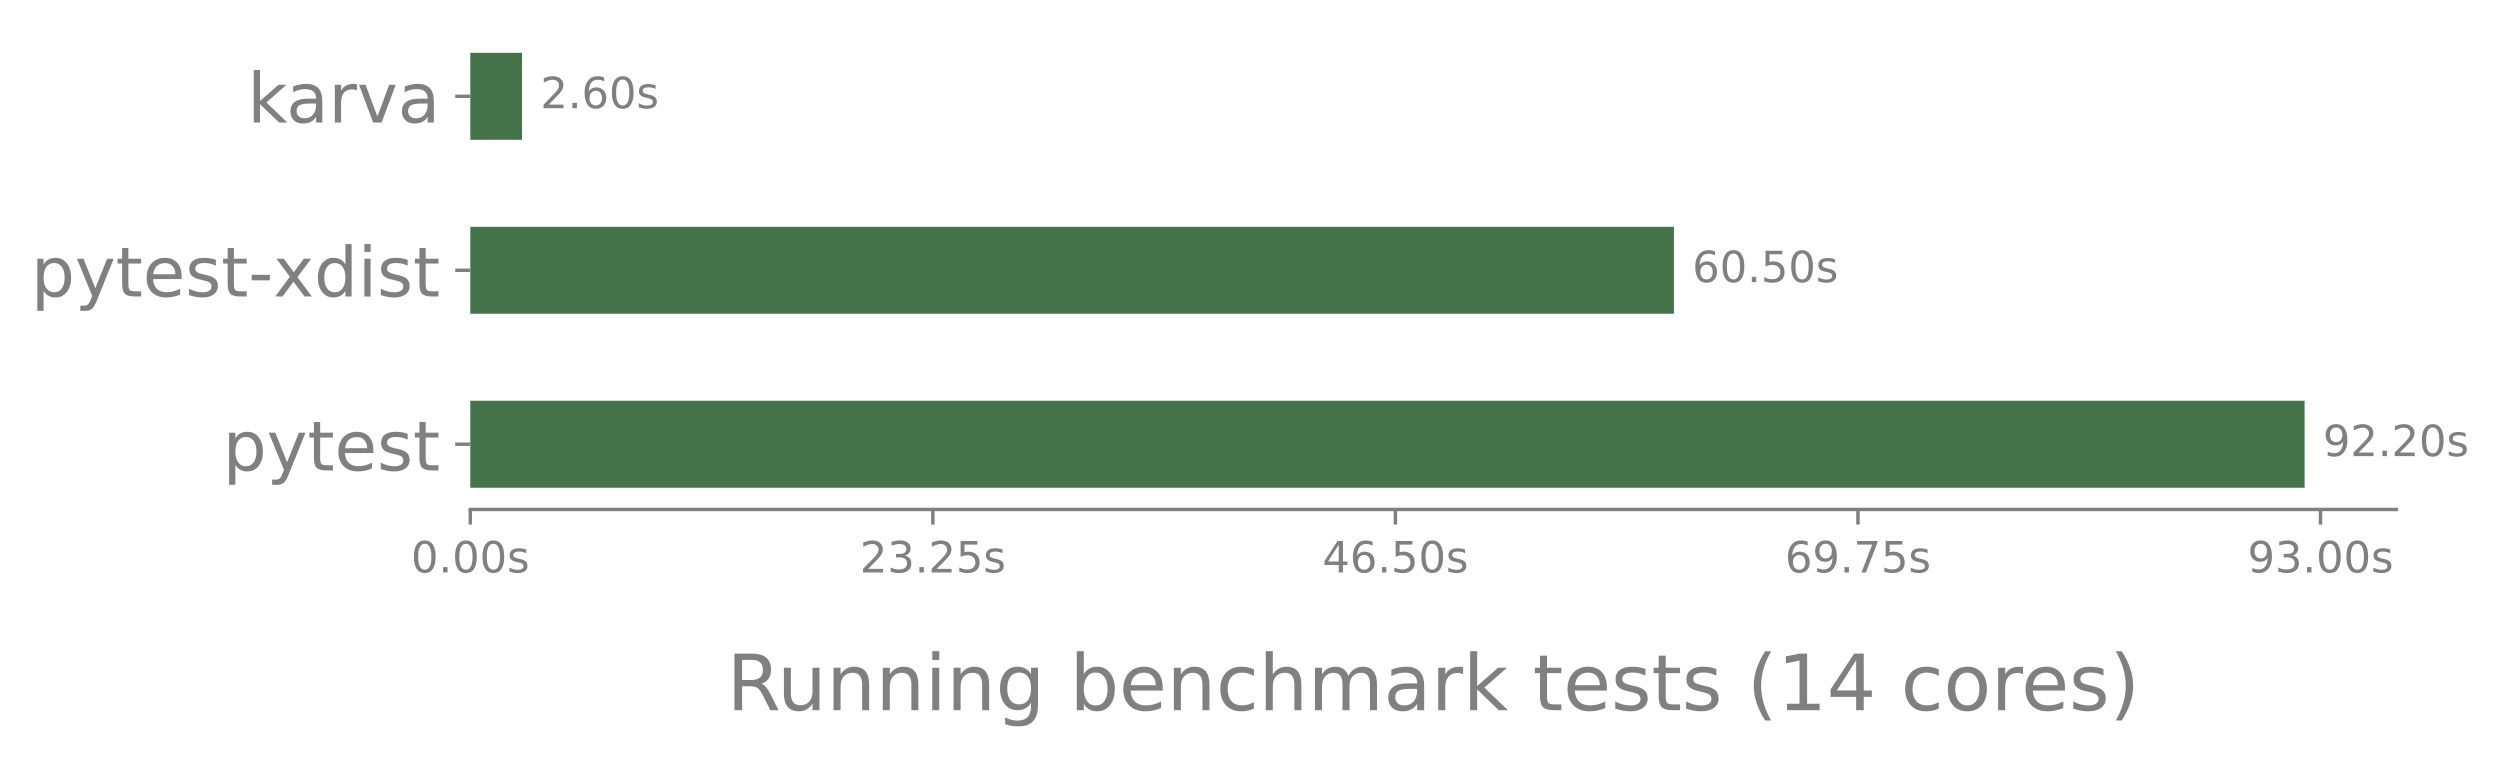
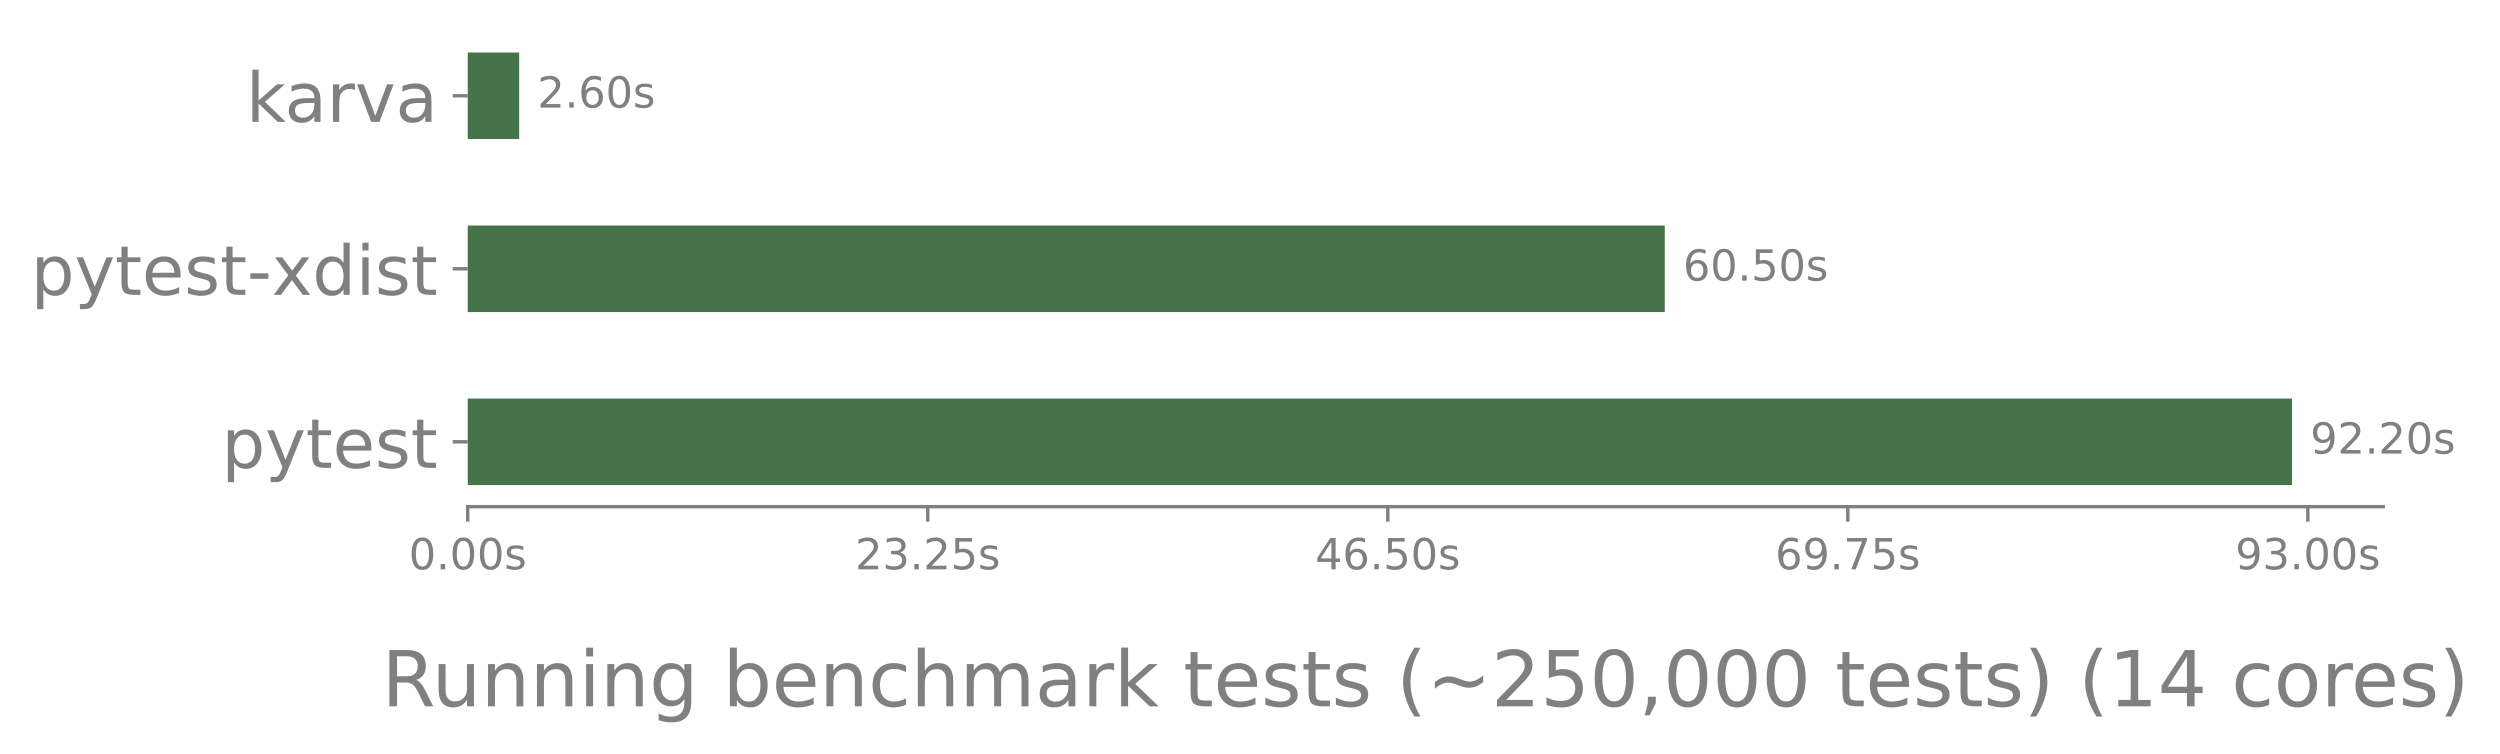
- <svg xmlns="http://www.w3.org/2000/svg" xmlns:xlink="http://www.w3.org/1999/xlink" width="579.437pt" height="175.551pt" viewBox="0 0 579.437 175.551" version="1.1">
+ <svg xmlns="http://www.w3.org/2000/svg" xmlns:xlink="http://www.w3.org/1999/xlink" width="582.624pt" height="175.551pt" viewBox="0 0 582.624 175.551" version="1.1">
  <defs>
    <style type="text/css">*{stroke-linejoin: round; stroke-linecap: butt}</style>
  </defs>
  <g id="figure_1">
    <g id="patch_1">
-       <path d="M 0 175.551  L 579.437 175.551  L 579.437 0  L 0 0  L 0 175.551  z " style="fill: none" />
+       <path d="M 0 175.551  L 582.624 175.551  L 582.624 0  L 0 0  L 0 175.551  z " style="fill: none" />
    </g>
    <g id="axes_1">
      <g id="patch_2">
        <path d="M 109.005 118.08  L 555.405 118.08  L 555.405 7.2  L 109.005 7.2  L 109.005 118.08  z " style="fill: none" />
      </g>
      <g id="patch_3">
-         <path d="M 109.005 113.04  L 534.148 113.04  L 534.148 92.88  L 109.005 92.88  z " clip-path="url(#p1cacafc2e7)" style="fill: #45744a" />
+         <path d="M 109.005 113.04  L 534.148 113.04  L 534.148 92.88  L 109.005 92.88  z " clip-path="url(#p5ca780731c)" style="fill: #45744a" />
      </g>
      <g id="patch_4">
-         <path d="M 109.005 72.72  L 387.976 72.72  L 387.976 52.56  L 109.005 52.56  z " clip-path="url(#p1cacafc2e7)" style="fill: #45744a" />
+         <path d="M 109.005 72.72  L 387.976 72.72  L 387.976 52.56  L 109.005 52.56  z " clip-path="url(#p5ca780731c)" style="fill: #45744a" />
      </g>
      <g id="patch_5">
-         <path d="M 109.005 32.4  L 120.994 32.4  L 120.994 12.24  L 109.005 12.24  z " clip-path="url(#p1cacafc2e7)" style="fill: #45744a" />
+         <path d="M 109.005 32.4  L 120.994 32.4  L 120.994 12.24  L 109.005 12.24  z " clip-path="url(#p5ca780731c)" style="fill: #45744a" />
      </g>
      <g id="matplotlib.axis_1">
        <g id="xtick_1">
          <g id="line2d_1">
            <defs>
-               <path id="mfcb28efac2" d="M 0 0  L 0 3.5  " style="stroke: #808080; stroke-width: 0.8" />
+               <path id="m6930862389" d="M 0 0  L 0 3.5  " style="stroke: #808080; stroke-width: 0.8" />
            </defs>
            <g>
-               <use xlink:href="#mfcb28efac2" x="109.005" y="118.08" style="fill: #808080; stroke: #808080; stroke-width: 0.8" />
+               <use xlink:href="#m6930862389" x="109.005" y="118.08" style="fill: #808080; stroke: #808080; stroke-width: 0.8" />
            </g>
          </g>
          <g id="text_1">
            <g style="fill: #808080" transform="translate(95.2675 132.6784) scale(0.1 -0.1)">
              <defs>
                <path id="DejaVuSans-30" d="M 2034 4250  Q 1547 4250 1301 3770  Q 1056 3291 1056 2328  Q 1056 1369 1301 889  Q 1547 409 2034 409  Q 2525 409 2770 889  Q 3016 1369 3016 2328  Q 3016 3291 2770 3770  Q 2525 4250 2034 4250  z M 2034 4750  Q 2819 4750 3233 4129  Q 3647 3509 3647 2328  Q 3647 1150 3233 529  Q 2819 -91 2034 -91  Q 1250 -91 836 529  Q 422 1150 422 2328  Q 422 3509 836 4129  Q 1250 4750 2034 4750  z " transform="scale(0.015625)" />
                <path id="DejaVuSans-2e" d="M 684 794  L 1344 794  L 1344 0  L 684 0  L 684 794  z " transform="scale(0.015625)" />
                <path id="DejaVuSans-73" d="M 2834 3397  L 2834 2853  Q 2591 2978 2328 3040  Q 2066 3103 1784 3103  Q 1356 3103 1142 2972  Q 928 2841 928 2578  Q 928 2378 1081 2264  Q 1234 2150 1697 2047  L 1894 2003  Q 2506 1872 2764 1633  Q 3022 1394 3022 966  Q 3022 478 2636 193  Q 2250 -91 1575 -91  Q 1294 -91 989 -36  Q 684 19 347 128  L 347 722  Q 666 556 975 473  Q 1284 391 1588 391  Q 1994 391 2212 530  Q 2431 669 2431 922  Q 2431 1156 2273 1281  Q 2116 1406 1581 1522  L 1381 1569  Q 847 1681 609 1914  Q 372 2147 372 2553  Q 372 3047 722 3315  Q 1072 3584 1716 3584  Q 2034 3584 2315 3537  Q 2597 3491 2834 3397  z " transform="scale(0.015625)" />
              </defs>
              <use xlink:href="#DejaVuSans-30" />
              <use xlink:href="#DejaVuSans-2e" transform="translate(63.62305 0)" />
              <use xlink:href="#DejaVuSans-30" transform="translate(95.41016 0)" />
              <use xlink:href="#DejaVuSans-30" transform="translate(159.0332 0)" />
              <use xlink:href="#DejaVuSans-73" transform="translate(222.6562 0)" />
            </g>
          </g>
        </g>
        <g id="xtick_2">
          <g id="line2d_2">
            <g>
-               <use xlink:href="#mfcb28efac2" x="216.213" y="118.08" style="fill: #808080; stroke: #808080; stroke-width: 0.8" />
+               <use xlink:href="#m6930862389" x="216.213" y="118.08" style="fill: #808080; stroke: #808080; stroke-width: 0.8" />
            </g>
          </g>
          <g id="text_2">
            <g style="fill: #808080" transform="translate(199.2942 132.6784) scale(0.1 -0.1)">
              <defs>
                <path id="DejaVuSans-32" d="M 1228 531  L 3431 531  L 3431 0  L 469 0  L 469 531  Q 828 903 1448 1529  Q 2069 2156 2228 2338  Q 2531 2678 2651 2914  Q 2772 3150 2772 3378  Q 2772 3750 2511 3984  Q 2250 4219 1831 4219  Q 1534 4219 1204 4116  Q 875 4013 500 3803  L 500 4441  Q 881 4594 1212 4672  Q 1544 4750 1819 4750  Q 2544 4750 2975 4387  Q 3406 4025 3406 3419  Q 3406 3131 3298 2873  Q 3191 2616 2906 2266  Q 2828 2175 2409 1742  Q 1991 1309 1228 531  z " transform="scale(0.015625)" />
                <path id="DejaVuSans-33" d="M 2597 2516  Q 3050 2419 3304 2112  Q 3559 1806 3559 1356  Q 3559 666 3084 287  Q 2609 -91 1734 -91  Q 1441 -91 1130 -33  Q 819 25 488 141  L 488 750  Q 750 597 1062 519  Q 1375 441 1716 441  Q 2309 441 2620 675  Q 2931 909 2931 1356  Q 2931 1769 2642 2001  Q 2353 2234 1838 2234  L 1294 2234  L 1294 2753  L 1863 2753  Q 2328 2753 2575 2939  Q 2822 3125 2822 3475  Q 2822 3834 2567 4026  Q 2313 4219 1838 4219  Q 1578 4219 1281 4162  Q 984 4106 628 3988  L 628 4550  Q 988 4650 1302 4700  Q 1616 4750 1894 4750  Q 2613 4750 3031 4423  Q 3450 4097 3450 3541  Q 3450 3153 3228 2886  Q 3006 2619 2597 2516  z " transform="scale(0.015625)" />
                <path id="DejaVuSans-35" d="M 691 4666  L 3169 4666  L 3169 4134  L 1269 4134  L 1269 2991  Q 1406 3038 1543 3061  Q 1681 3084 1819 3084  Q 2600 3084 3056 2656  Q 3513 2228 3513 1497  Q 3513 744 3044 326  Q 2575 -91 1722 -91  Q 1428 -91 1123 -41  Q 819 9 494 109  L 494 744  Q 775 591 1075 516  Q 1375 441 1709 441  Q 2250 441 2565 725  Q 2881 1009 2881 1497  Q 2881 1984 2565 2268  Q 2250 2553 1709 2553  Q 1456 2553 1204 2497  Q 953 2441 691 2322  L 691 4666  z " transform="scale(0.015625)" />
              </defs>
              <use xlink:href="#DejaVuSans-32" />
              <use xlink:href="#DejaVuSans-33" transform="translate(63.62305 0)" />
              <use xlink:href="#DejaVuSans-2e" transform="translate(127.2461 0)" />
              <use xlink:href="#DejaVuSans-32" transform="translate(159.0332 0)" />
              <use xlink:href="#DejaVuSans-35" transform="translate(222.6562 0)" />
              <use xlink:href="#DejaVuSans-73" transform="translate(286.2793 0)" />
            </g>
          </g>
        </g>
        <g id="xtick_3">
          <g id="line2d_3">
            <g>
-               <use xlink:href="#mfcb28efac2" x="323.421" y="118.08" style="fill: #808080; stroke: #808080; stroke-width: 0.8" />
+               <use xlink:href="#m6930862389" x="323.421" y="118.08" style="fill: #808080; stroke: #808080; stroke-width: 0.8" />
            </g>
          </g>
          <g id="text_3">
            <g style="fill: #808080" transform="translate(306.5021 132.6784) scale(0.1 -0.1)">
              <defs>
                <path id="DejaVuSans-34" d="M 2419 4116  L 825 1625  L 2419 1625  L 2419 4116  z M 2253 4666  L 3047 4666  L 3047 1625  L 3713 1625  L 3713 1100  L 3047 1100  L 3047 0  L 2419 0  L 2419 1100  L 313 1100  L 313 1709  L 2253 4666  z " transform="scale(0.015625)" />
                <path id="DejaVuSans-36" d="M 2113 2584  Q 1688 2584 1439 2293  Q 1191 2003 1191 1497  Q 1191 994 1439 701  Q 1688 409 2113 409  Q 2538 409 2786 701  Q 3034 994 3034 1497  Q 3034 2003 2786 2293  Q 2538 2584 2113 2584  z M 3366 4563  L 3366 3988  Q 3128 4100 2886 4159  Q 2644 4219 2406 4219  Q 1781 4219 1451 3797  Q 1122 3375 1075 2522  Q 1259 2794 1537 2939  Q 1816 3084 2150 3084  Q 2853 3084 3261 2657  Q 3669 2231 3669 1497  Q 3669 778 3244 343  Q 2819 -91 2113 -91  Q 1303 -91 875 529  Q 447 1150 447 2328  Q 447 3434 972 4092  Q 1497 4750 2381 4750  Q 2619 4750 2861 4703  Q 3103 4656 3366 4563  z " transform="scale(0.015625)" />
              </defs>
              <use xlink:href="#DejaVuSans-34" />
              <use xlink:href="#DejaVuSans-36" transform="translate(63.62305 0)" />
              <use xlink:href="#DejaVuSans-2e" transform="translate(127.2461 0)" />
              <use xlink:href="#DejaVuSans-35" transform="translate(159.0332 0)" />
              <use xlink:href="#DejaVuSans-30" transform="translate(222.6562 0)" />
              <use xlink:href="#DejaVuSans-73" transform="translate(286.2793 0)" />
            </g>
          </g>
        </g>
        <g id="xtick_4">
          <g id="line2d_4">
            <g>
-               <use xlink:href="#mfcb28efac2" x="430.629" y="118.08" style="fill: #808080; stroke: #808080; stroke-width: 0.8" />
+               <use xlink:href="#m6930862389" x="430.629" y="118.08" style="fill: #808080; stroke: #808080; stroke-width: 0.8" />
            </g>
          </g>
          <g id="text_4">
            <g style="fill: #808080" transform="translate(413.71 132.6784) scale(0.1 -0.1)">
              <defs>
                <path id="DejaVuSans-39" d="M 703 97  L 703 672  Q 941 559 1184 500  Q 1428 441 1663 441  Q 2288 441 2617 861  Q 2947 1281 2994 2138  Q 2813 1869 2534 1725  Q 2256 1581 1919 1581  Q 1219 1581 811 2004  Q 403 2428 403 3163  Q 403 3881 828 4315  Q 1253 4750 1959 4750  Q 2769 4750 3195 4129  Q 3622 3509 3622 2328  Q 3622 1225 3098 567  Q 2575 -91 1691 -91  Q 1453 -91 1209 -44  Q 966 3 703 97  z M 1959 2075  Q 2384 2075 2632 2365  Q 2881 2656 2881 3163  Q 2881 3666 2632 3958  Q 2384 4250 1959 4250  Q 1534 4250 1286 3958  Q 1038 3666 1038 3163  Q 1038 2656 1286 2365  Q 1534 2075 1959 2075  z " transform="scale(0.015625)" />
                <path id="DejaVuSans-37" d="M 525 4666  L 3525 4666  L 3525 4397  L 1831 0  L 1172 0  L 2766 4134  L 525 4134  L 525 4666  z " transform="scale(0.015625)" />
              </defs>
              <use xlink:href="#DejaVuSans-36" />
              <use xlink:href="#DejaVuSans-39" transform="translate(63.62305 0)" />
              <use xlink:href="#DejaVuSans-2e" transform="translate(127.2461 0)" />
              <use xlink:href="#DejaVuSans-37" transform="translate(159.0332 0)" />
              <use xlink:href="#DejaVuSans-35" transform="translate(222.6562 0)" />
              <use xlink:href="#DejaVuSans-73" transform="translate(286.2793 0)" />
            </g>
          </g>
        </g>
        <g id="xtick_5">
          <g id="line2d_5">
            <g>
-               <use xlink:href="#mfcb28efac2" x="537.837" y="118.08" style="fill: #808080; stroke: #808080; stroke-width: 0.8" />
+               <use xlink:href="#m6930862389" x="537.837" y="118.08" style="fill: #808080; stroke: #808080; stroke-width: 0.8" />
            </g>
          </g>
          <g id="text_5">
            <g style="fill: #808080" transform="translate(520.918 132.6784) scale(0.1 -0.1)">
              <use xlink:href="#DejaVuSans-39" />
              <use xlink:href="#DejaVuSans-33" transform="translate(63.62305 0)" />
              <use xlink:href="#DejaVuSans-2e" transform="translate(127.2461 0)" />
              <use xlink:href="#DejaVuSans-30" transform="translate(159.0332 0)" />
              <use xlink:href="#DejaVuSans-30" transform="translate(222.6562 0)" />
              <use xlink:href="#DejaVuSans-73" transform="translate(286.2793 0)" />
            </g>
          </g>
        </g>
      </g>
      <g id="matplotlib.axis_2">
        <g id="ytick_1">
          <g id="line2d_6">
            <defs>
-               <path id="m85c54691a0" d="M 0 0  L -3.5 0  " style="stroke: #808080; stroke-width: 0.8" />
+               <path id="m93cf760668" d="M 0 0  L -3.5 0  " style="stroke: #808080; stroke-width: 0.8" />
            </defs>
            <g>
-               <use xlink:href="#m85c54691a0" x="109.005" y="102.96" style="fill: #808080; stroke: #808080; stroke-width: 0.8" />
+               <use xlink:href="#m93cf760668" x="109.005" y="102.96" style="fill: #808080; stroke: #808080; stroke-width: 0.8" />
            </g>
          </g>
          <g id="text_6">
            <g style="fill: #808080" transform="translate(51.6525 109.0387) scale(0.16 -0.16)">
              <defs>
                <path id="DejaVuSans-70" d="M 1159 525  L 1159 -1331  L 581 -1331  L 581 3500  L 1159 3500  L 1159 2969  Q 1341 3281 1617 3432  Q 1894 3584 2278 3584  Q 2916 3584 3314 3078  Q 3713 2572 3713 1747  Q 3713 922 3314 415  Q 2916 -91 2278 -91  Q 1894 -91 1617 61  Q 1341 213 1159 525  z M 3116 1747  Q 3116 2381 2855 2742  Q 2594 3103 2138 3103  Q 1681 3103 1420 2742  Q 1159 2381 1159 1747  Q 1159 1113 1420 752  Q 1681 391 2138 391  Q 2594 391 2855 752  Q 3116 1113 3116 1747  z " transform="scale(0.015625)" />
                <path id="DejaVuSans-79" d="M 2059 -325  Q 1816 -950 1584 -1140  Q 1353 -1331 966 -1331  L 506 -1331  L 506 -850  L 844 -850  Q 1081 -850 1212 -737  Q 1344 -625 1503 -206  L 1606 56  L 191 3500  L 800 3500  L 1894 763  L 2988 3500  L 3597 3500  L 2059 -325  z " transform="scale(0.015625)" />
                <path id="DejaVuSans-74" d="M 1172 4494  L 1172 3500  L 2356 3500  L 2356 3053  L 1172 3053  L 1172 1153  Q 1172 725 1289 603  Q 1406 481 1766 481  L 2356 481  L 2356 0  L 1766 0  Q 1100 0 847 248  Q 594 497 594 1153  L 594 3053  L 172 3053  L 172 3500  L 594 3500  L 594 4494  L 1172 4494  z " transform="scale(0.015625)" />
                <path id="DejaVuSans-65" d="M 3597 1894  L 3597 1613  L 953 1613  Q 991 1019 1311 708  Q 1631 397 2203 397  Q 2534 397 2845 478  Q 3156 559 3463 722  L 3463 178  Q 3153 47 2828 -22  Q 2503 -91 2169 -91  Q 1331 -91 842 396  Q 353 884 353 1716  Q 353 2575 817 3079  Q 1281 3584 2069 3584  Q 2775 3584 3186 3129  Q 3597 2675 3597 1894  z M 3022 2063  Q 3016 2534 2758 2815  Q 2500 3097 2075 3097  Q 1594 3097 1305 2825  Q 1016 2553 972 2059  L 3022 2063  z " transform="scale(0.015625)" />
              </defs>
              <use xlink:href="#DejaVuSans-70" />
              <use xlink:href="#DejaVuSans-79" transform="translate(63.47656 0)" />
              <use xlink:href="#DejaVuSans-74" transform="translate(122.6562 0)" />
              <use xlink:href="#DejaVuSans-65" transform="translate(161.8652 0)" />
              <use xlink:href="#DejaVuSans-73" transform="translate(223.3887 0)" />
              <use xlink:href="#DejaVuSans-74" transform="translate(275.4883 0)" />
            </g>
          </g>
        </g>
        <g id="ytick_2">
          <g id="line2d_7">
            <g>
-               <use xlink:href="#m85c54691a0" x="109.005" y="62.64" style="fill: #808080; stroke: #808080; stroke-width: 0.8" />
+               <use xlink:href="#m93cf760668" x="109.005" y="62.64" style="fill: #808080; stroke: #808080; stroke-width: 0.8" />
            </g>
          </g>
          <g id="text_7">
            <g style="fill: #808080" transform="translate(7.2 68.71875) scale(0.16 -0.16)">
              <defs>
                <path id="DejaVuSans-2d" d="M 313 2009  L 1997 2009  L 1997 1497  L 313 1497  L 313 2009  z " transform="scale(0.015625)" />
                <path id="DejaVuSans-78" d="M 3513 3500  L 2247 1797  L 3578 0  L 2900 0  L 1881 1375  L 863 0  L 184 0  L 1544 1831  L 300 3500  L 978 3500  L 1906 2253  L 2834 3500  L 3513 3500  z " transform="scale(0.015625)" />
                <path id="DejaVuSans-64" d="M 2906 2969  L 2906 4863  L 3481 4863  L 3481 0  L 2906 0  L 2906 525  Q 2725 213 2448 61  Q 2172 -91 1784 -91  Q 1150 -91 751 415  Q 353 922 353 1747  Q 353 2572 751 3078  Q 1150 3584 1784 3584  Q 2172 3584 2448 3432  Q 2725 3281 2906 2969  z M 947 1747  Q 947 1113 1208 752  Q 1469 391 1925 391  Q 2381 391 2643 752  Q 2906 1113 2906 1747  Q 2906 2381 2643 2742  Q 2381 3103 1925 3103  Q 1469 3103 1208 2742  Q 947 2381 947 1747  z " transform="scale(0.015625)" />
                <path id="DejaVuSans-69" d="M 603 3500  L 1178 3500  L 1178 0  L 603 0  L 603 3500  z M 603 4863  L 1178 4863  L 1178 4134  L 603 4134  L 603 4863  z " transform="scale(0.015625)" />
              </defs>
              <use xlink:href="#DejaVuSans-70" />
              <use xlink:href="#DejaVuSans-79" transform="translate(63.47656 0)" />
              <use xlink:href="#DejaVuSans-74" transform="translate(122.6562 0)" />
              <use xlink:href="#DejaVuSans-65" transform="translate(161.8652 0)" />
              <use xlink:href="#DejaVuSans-73" transform="translate(223.3887 0)" />
              <use xlink:href="#DejaVuSans-74" transform="translate(275.4883 0)" />
              <use xlink:href="#DejaVuSans-2d" transform="translate(314.6973 0)" />
              <use xlink:href="#DejaVuSans-78" transform="translate(350.7812 0)" />
              <use xlink:href="#DejaVuSans-64" transform="translate(409.9609 0)" />
              <use xlink:href="#DejaVuSans-69" transform="translate(473.4375 0)" />
              <use xlink:href="#DejaVuSans-73" transform="translate(501.2207 0)" />
              <use xlink:href="#DejaVuSans-74" transform="translate(553.3203 0)" />
            </g>
          </g>
        </g>
        <g id="ytick_3">
          <g id="line2d_8">
            <g>
-               <use xlink:href="#m85c54691a0" x="109.005" y="22.32" style="fill: #808080; stroke: #808080; stroke-width: 0.8" />
+               <use xlink:href="#m93cf760668" x="109.005" y="22.32" style="fill: #808080; stroke: #808080; stroke-width: 0.8" />
            </g>
          </g>
          <g id="text_8">
            <g style="fill: #808080" transform="translate(57.3625 28.39875) scale(0.16 -0.16)">
              <defs>
                <path id="DejaVuSans-6b" d="M 581 4863  L 1159 4863  L 1159 1991  L 2875 3500  L 3609 3500  L 1753 1863  L 3688 0  L 2938 0  L 1159 1709  L 1159 0  L 581 0  L 581 4863  z " transform="scale(0.015625)" />
                <path id="DejaVuSans-61" d="M 2194 1759  Q 1497 1759 1228 1600  Q 959 1441 959 1056  Q 959 750 1161 570  Q 1363 391 1709 391  Q 2188 391 2477 730  Q 2766 1069 2766 1631  L 2766 1759  L 2194 1759  z M 3341 1997  L 3341 0  L 2766 0  L 2766 531  Q 2569 213 2275 61  Q 1981 -91 1556 -91  Q 1019 -91 701 211  Q 384 513 384 1019  Q 384 1609 779 1909  Q 1175 2209 1959 2209  L 2766 2209  L 2766 2266  Q 2766 2663 2505 2880  Q 2244 3097 1772 3097  Q 1472 3097 1187 3025  Q 903 2953 641 2809  L 641 3341  Q 956 3463 1253 3523  Q 1550 3584 1831 3584  Q 2591 3584 2966 3190  Q 3341 2797 3341 1997  z " transform="scale(0.015625)" />
                <path id="DejaVuSans-72" d="M 2631 2963  Q 2534 3019 2420 3045  Q 2306 3072 2169 3072  Q 1681 3072 1420 2755  Q 1159 2438 1159 1844  L 1159 0  L 581 0  L 581 3500  L 1159 3500  L 1159 2956  Q 1341 3275 1631 3429  Q 1922 3584 2338 3584  Q 2397 3584 2469 3576  Q 2541 3569 2628 3553  L 2631 2963  z " transform="scale(0.015625)" />
                <path id="DejaVuSans-76" d="M 191 3500  L 800 3500  L 1894 563  L 2988 3500  L 3597 3500  L 2284 0  L 1503 0  L 191 3500  z " transform="scale(0.015625)" />
              </defs>
              <use xlink:href="#DejaVuSans-6b" />
              <use xlink:href="#DejaVuSans-61" transform="translate(56.16016 0)" />
              <use xlink:href="#DejaVuSans-72" transform="translate(117.4395 0)" />
              <use xlink:href="#DejaVuSans-76" transform="translate(158.5527 0)" />
              <use xlink:href="#DejaVuSans-61" transform="translate(217.7324 0)" />
            </g>
          </g>
        </g>
      </g>
      <g id="patch_6">
        <path d="M 109.005 118.08  L 555.405 118.08  " style="fill: none; stroke: #808080; stroke-width: 0.8; stroke-linejoin: miter; stroke-linecap: square" />
      </g>
      <g id="text_9">
        <g style="fill: #808080" transform="translate(538.3993 105.7194) scale(0.1 -0.1)">
          <use xlink:href="#DejaVuSans-39" />
          <use xlink:href="#DejaVuSans-32" transform="translate(63.62305 0)" />
          <use xlink:href="#DejaVuSans-2e" transform="translate(127.2461 0)" />
          <use xlink:href="#DejaVuSans-32" transform="translate(159.0332 0)" />
          <use xlink:href="#DejaVuSans-30" transform="translate(222.6562 0)" />
          <use xlink:href="#DejaVuSans-73" transform="translate(286.2793 0)" />
        </g>
      </g>
      <g id="text_10">
        <g style="fill: #808080" transform="translate(392.2276 65.39938) scale(0.1 -0.1)">
          <use xlink:href="#DejaVuSans-36" />
          <use xlink:href="#DejaVuSans-30" transform="translate(63.62305 0)" />
          <use xlink:href="#DejaVuSans-2e" transform="translate(127.2461 0)" />
          <use xlink:href="#DejaVuSans-35" transform="translate(159.0332 0)" />
          <use xlink:href="#DejaVuSans-30" transform="translate(222.6562 0)" />
          <use xlink:href="#DejaVuSans-73" transform="translate(286.2793 0)" />
        </g>
      </g>
      <g id="text_11">
        <g style="fill: #808080" transform="translate(125.2453 25.07937) scale(0.1 -0.1)">
          <use xlink:href="#DejaVuSans-32" />
          <use xlink:href="#DejaVuSans-2e" transform="translate(63.62305 0)" />
          <use xlink:href="#DejaVuSans-36" transform="translate(95.41016 0)" />
          <use xlink:href="#DejaVuSans-30" transform="translate(159.0332 0)" />
          <use xlink:href="#DejaVuSans-73" transform="translate(222.6562 0)" />
        </g>
      </g>
      <g id="text_12">
-         <g style="fill: #808080" transform="translate(168.4598 164.608) scale(0.18 -0.18)">
+         <g style="fill: #808080" transform="translate(88.98562 164.608) scale(0.18 -0.18)">
          <defs>
            <path id="DejaVuSans-52" d="M 2841 2188  Q 3044 2119 3236 1894  Q 3428 1669 3622 1275  L 4263 0  L 3584 0  L 2988 1197  Q 2756 1666 2539 1819  Q 2322 1972 1947 1972  L 1259 1972  L 1259 0  L 628 0  L 628 4666  L 2053 4666  Q 2853 4666 3247 4331  Q 3641 3997 3641 3322  Q 3641 2881 3436 2590  Q 3231 2300 2841 2188  z M 1259 4147  L 1259 2491  L 2053 2491  Q 2509 2491 2742 2702  Q 2975 2913 2975 3322  Q 2975 3731 2742 3939  Q 2509 4147 2053 4147  L 1259 4147  z " transform="scale(0.015625)" />
            <path id="DejaVuSans-75" d="M 544 1381  L 544 3500  L 1119 3500  L 1119 1403  Q 1119 906 1312 657  Q 1506 409 1894 409  Q 2359 409 2629 706  Q 2900 1003 2900 1516  L 2900 3500  L 3475 3500  L 3475 0  L 2900 0  L 2900 538  Q 2691 219 2414 64  Q 2138 -91 1772 -91  Q 1169 -91 856 284  Q 544 659 544 1381  z M 1991 3584  L 1991 3584  z " transform="scale(0.015625)" />
            <path id="DejaVuSans-6e" d="M 3513 2113  L 3513 0  L 2938 0  L 2938 2094  Q 2938 2591 2744 2837  Q 2550 3084 2163 3084  Q 1697 3084 1428 2787  Q 1159 2491 1159 1978  L 1159 0  L 581 0  L 581 3500  L 1159 3500  L 1159 2956  Q 1366 3272 1645 3428  Q 1925 3584 2291 3584  Q 2894 3584 3203 3211  Q 3513 2838 3513 2113  z " transform="scale(0.015625)" />
            <path id="DejaVuSans-67" d="M 2906 1791  Q 2906 2416 2648 2759  Q 2391 3103 1925 3103  Q 1463 3103 1205 2759  Q 947 2416 947 1791  Q 947 1169 1205 825  Q 1463 481 1925 481  Q 2391 481 2648 825  Q 2906 1169 2906 1791  z M 3481 434  Q 3481 -459 3084 -895  Q 2688 -1331 1869 -1331  Q 1566 -1331 1297 -1286  Q 1028 -1241 775 -1147  L 775 -588  Q 1028 -725 1275 -790  Q 1522 -856 1778 -856  Q 2344 -856 2625 -561  Q 2906 -266 2906 331  L 2906 616  Q 2728 306 2450 153  Q 2172 0 1784 0  Q 1141 0 747 490  Q 353 981 353 1791  Q 353 2603 747 3093  Q 1141 3584 1784 3584  Q 2172 3584 2450 3431  Q 2728 3278 2906 2969  L 2906 3500  L 3481 3500  L 3481 434  z " transform="scale(0.015625)" />
            <path id="DejaVuSans-20" transform="scale(0.015625)" />
            <path id="DejaVuSans-62" d="M 3116 1747  Q 3116 2381 2855 2742  Q 2594 3103 2138 3103  Q 1681 3103 1420 2742  Q 1159 2381 1159 1747  Q 1159 1113 1420 752  Q 1681 391 2138 391  Q 2594 391 2855 752  Q 3116 1113 3116 1747  z M 1159 2969  Q 1341 3281 1617 3432  Q 1894 3584 2278 3584  Q 2916 3584 3314 3078  Q 3713 2572 3713 1747  Q 3713 922 3314 415  Q 2916 -91 2278 -91  Q 1894 -91 1617 61  Q 1341 213 1159 525  L 1159 0  L 581 0  L 581 4863  L 1159 4863  L 1159 2969  z " transform="scale(0.015625)" />
            <path id="DejaVuSans-63" d="M 3122 3366  L 3122 2828  Q 2878 2963 2633 3030  Q 2388 3097 2138 3097  Q 1578 3097 1268 2742  Q 959 2388 959 1747  Q 959 1106 1268 751  Q 1578 397 2138 397  Q 2388 397 2633 464  Q 2878 531 3122 666  L 3122 134  Q 2881 22 2623 -34  Q 2366 -91 2075 -91  Q 1284 -91 818 406  Q 353 903 353 1747  Q 353 2603 823 3093  Q 1294 3584 2113 3584  Q 2378 3584 2631 3529  Q 2884 3475 3122 3366  z " transform="scale(0.015625)" />
            <path id="DejaVuSans-68" d="M 3513 2113  L 3513 0  L 2938 0  L 2938 2094  Q 2938 2591 2744 2837  Q 2550 3084 2163 3084  Q 1697 3084 1428 2787  Q 1159 2491 1159 1978  L 1159 0  L 581 0  L 581 4863  L 1159 4863  L 1159 2956  Q 1366 3272 1645 3428  Q 1925 3584 2291 3584  Q 2894 3584 3203 3211  Q 3513 2838 3513 2113  z " transform="scale(0.015625)" />
            <path id="DejaVuSans-6d" d="M 3328 2828  Q 3544 3216 3844 3400  Q 4144 3584 4550 3584  Q 5097 3584 5394 3201  Q 5691 2819 5691 2113  L 5691 0  L 5113 0  L 5113 2094  Q 5113 2597 4934 2840  Q 4756 3084 4391 3084  Q 3944 3084 3684 2787  Q 3425 2491 3425 1978  L 3425 0  L 2847 0  L 2847 2094  Q 2847 2600 2669 2842  Q 2491 3084 2119 3084  Q 1678 3084 1418 2786  Q 1159 2488 1159 1978  L 1159 0  L 581 0  L 581 3500  L 1159 3500  L 1159 2956  Q 1356 3278 1631 3431  Q 1906 3584 2284 3584  Q 2666 3584 2933 3390  Q 3200 3197 3328 2828  z " transform="scale(0.015625)" />
            <path id="DejaVuSans-28" d="M 1984 4856  Q 1566 4138 1362 3434  Q 1159 2731 1159 2009  Q 1159 1288 1364 580  Q 1569 -128 1984 -844  L 1484 -844  Q 1016 -109 783 600  Q 550 1309 550 2009  Q 550 2706 781 3412  Q 1013 4119 1484 4856  L 1984 4856  z " transform="scale(0.015625)" />
+             <path id="DejaVuSans-7e" d="M 4684 2553  L 4684 1997  Q 4356 1750 4076 1644  Q 3797 1538 3494 1538  Q 3150 1538 2694 1722  Q 2659 1734 2644 1741  Q 2622 1750 2575 1766  Q 2091 1959 1797 1959  Q 1522 1959 1253 1839  Q 984 1719 678 1459  L 678 2016  Q 1006 2263 1286 2370  Q 1566 2478 1869 2478  Q 2213 2478 2672 2291  Q 2703 2278 2719 2272  Q 2744 2263 2788 2247  Q 3272 2053 3566 2053  Q 3834 2053 4098 2172  Q 4363 2291 4684 2553  z " transform="scale(0.015625)" />
+             <path id="DejaVuSans-2c" d="M 750 794  L 1409 794  L 1409 256  L 897 -744  L 494 -744  L 750 256  L 750 794  z " transform="scale(0.015625)" />
+             <path id="DejaVuSans-29" d="M 513 4856  L 1013 4856  Q 1481 4119 1714 3412  Q 1947 2706 1947 2009  Q 1947 1309 1714 600  Q 1481 -109 1013 -844  L 513 -844  Q 928 -128 1133 580  Q 1338 1288 1338 2009  Q 1338 2731 1133 3434  Q 928 4138 513 4856  z " transform="scale(0.015625)" />
            <path id="DejaVuSans-31" d="M 794 531  L 1825 531  L 1825 4091  L 703 3866  L 703 4441  L 1819 4666  L 2450 4666  L 2450 531  L 3481 531  L 3481 0  L 794 0  L 794 531  z " transform="scale(0.015625)" />
            <path id="DejaVuSans-6f" d="M 1959 3097  Q 1497 3097 1228 2736  Q 959 2375 959 1747  Q 959 1119 1226 758  Q 1494 397 1959 397  Q 2419 397 2687 759  Q 2956 1122 2956 1747  Q 2956 2369 2687 2733  Q 2419 3097 1959 3097  z M 1959 3584  Q 2709 3584 3137 3096  Q 3566 2609 3566 1747  Q 3566 888 3137 398  Q 2709 -91 1959 -91  Q 1206 -91 779 398  Q 353 888 353 1747  Q 353 2609 779 3096  Q 1206 3584 1959 3584  z " transform="scale(0.015625)" />
-             <path id="DejaVuSans-29" d="M 513 4856  L 1013 4856  Q 1481 4119 1714 3412  Q 1947 2706 1947 2009  Q 1947 1309 1714 600  Q 1481 -109 1013 -844  L 513 -844  Q 928 -128 1133 580  Q 1338 1288 1338 2009  Q 1338 2731 1133 3434  Q 928 4138 513 4856  z " transform="scale(0.015625)" />
          </defs>
          <use xlink:href="#DejaVuSans-52" />
          <use xlink:href="#DejaVuSans-75" transform="translate(64.98242 0)" />
          <use xlink:href="#DejaVuSans-6e" transform="translate(128.3613 0)" />
          <use xlink:href="#DejaVuSans-6e" transform="translate(191.7402 0)" />
          <use xlink:href="#DejaVuSans-69" transform="translate(255.1191 0)" />
          <use xlink:href="#DejaVuSans-6e" transform="translate(282.9023 0)" />
          <use xlink:href="#DejaVuSans-67" transform="translate(346.2812 0)" />
          <use xlink:href="#DejaVuSans-20" transform="translate(409.7578 0)" />
          <use xlink:href="#DejaVuSans-62" transform="translate(441.5449 0)" />
          <use xlink:href="#DejaVuSans-65" transform="translate(505.0215 0)" />
          <use xlink:href="#DejaVuSans-6e" transform="translate(566.5449 0)" />
          <use xlink:href="#DejaVuSans-63" transform="translate(629.9238 0)" />
          <use xlink:href="#DejaVuSans-68" transform="translate(684.9043 0)" />
          <use xlink:href="#DejaVuSans-6d" transform="translate(748.2832 0)" />
          <use xlink:href="#DejaVuSans-61" transform="translate(845.6953 0)" />
          <use xlink:href="#DejaVuSans-72" transform="translate(906.9746 0)" />
          <use xlink:href="#DejaVuSans-6b" transform="translate(948.0879 0)" />
          <use xlink:href="#DejaVuSans-20" transform="translate(1005.998 0)" />
          <use xlink:href="#DejaVuSans-74" transform="translate(1037.785 0)" />
          <use xlink:href="#DejaVuSans-65" transform="translate(1076.994 0)" />
          <use xlink:href="#DejaVuSans-73" transform="translate(1138.518 0)" />
          <use xlink:href="#DejaVuSans-74" transform="translate(1190.617 0)" />
          <use xlink:href="#DejaVuSans-73" transform="translate(1229.826 0)" />
          <use xlink:href="#DejaVuSans-20" transform="translate(1281.926 0)" />
          <use xlink:href="#DejaVuSans-28" transform="translate(1313.713 0)" />
-           <use xlink:href="#DejaVuSans-31" transform="translate(1352.727 0)" />
-           <use xlink:href="#DejaVuSans-34" transform="translate(1416.35 0)" />
-           <use xlink:href="#DejaVuSans-20" transform="translate(1479.973 0)" />
-           <use xlink:href="#DejaVuSans-63" transform="translate(1511.76 0)" />
-           <use xlink:href="#DejaVuSans-6f" transform="translate(1566.74 0)" />
-           <use xlink:href="#DejaVuSans-72" transform="translate(1627.922 0)" />
-           <use xlink:href="#DejaVuSans-65" transform="translate(1666.785 0)" />
-           <use xlink:href="#DejaVuSans-73" transform="translate(1728.309 0)" />
-           <use xlink:href="#DejaVuSans-29" transform="translate(1780.408 0)" />
+           <use xlink:href="#DejaVuSans-7e" transform="translate(1352.727 0)" />
+           <use xlink:href="#DejaVuSans-32" transform="translate(1436.516 0)" />
+           <use xlink:href="#DejaVuSans-35" transform="translate(1500.139 0)" />
+           <use xlink:href="#DejaVuSans-30" transform="translate(1563.762 0)" />
+           <use xlink:href="#DejaVuSans-2c" transform="translate(1627.385 0)" />
+           <use xlink:href="#DejaVuSans-30" transform="translate(1659.172 0)" />
+           <use xlink:href="#DejaVuSans-30" transform="translate(1722.795 0)" />
+           <use xlink:href="#DejaVuSans-30" transform="translate(1786.418 0)" />
+           <use xlink:href="#DejaVuSans-20" transform="translate(1850.041 0)" />
+           <use xlink:href="#DejaVuSans-74" transform="translate(1881.828 0)" />
+           <use xlink:href="#DejaVuSans-65" transform="translate(1921.037 0)" />
+           <use xlink:href="#DejaVuSans-73" transform="translate(1982.561 0)" />
+           <use xlink:href="#DejaVuSans-74" transform="translate(2034.66 0)" />
+           <use xlink:href="#DejaVuSans-73" transform="translate(2073.869 0)" />
+           <use xlink:href="#DejaVuSans-29" transform="translate(2125.969 0)" />
+           <use xlink:href="#DejaVuSans-20" transform="translate(2164.982 0)" />
+           <use xlink:href="#DejaVuSans-28" transform="translate(2196.77 0)" />
+           <use xlink:href="#DejaVuSans-31" transform="translate(2235.783 0)" />
+           <use xlink:href="#DejaVuSans-34" transform="translate(2299.406 0)" />
+           <use xlink:href="#DejaVuSans-20" transform="translate(2363.029 0)" />
+           <use xlink:href="#DejaVuSans-63" transform="translate(2394.816 0)" />
+           <use xlink:href="#DejaVuSans-6f" transform="translate(2449.797 0)" />
+           <use xlink:href="#DejaVuSans-72" transform="translate(2510.979 0)" />
+           <use xlink:href="#DejaVuSans-65" transform="translate(2549.842 0)" />
+           <use xlink:href="#DejaVuSans-73" transform="translate(2611.365 0)" />
+           <use xlink:href="#DejaVuSans-29" transform="translate(2663.465 0)" />
        </g>
      </g>
    </g>
  </g>
  <defs>
-     <clipPath id="p1cacafc2e7">
+     <clipPath id="p5ca780731c">
      <rect x="109.005" y="7.2" width="446.4" height="110.88" />
    </clipPath>
  </defs>
</svg>
